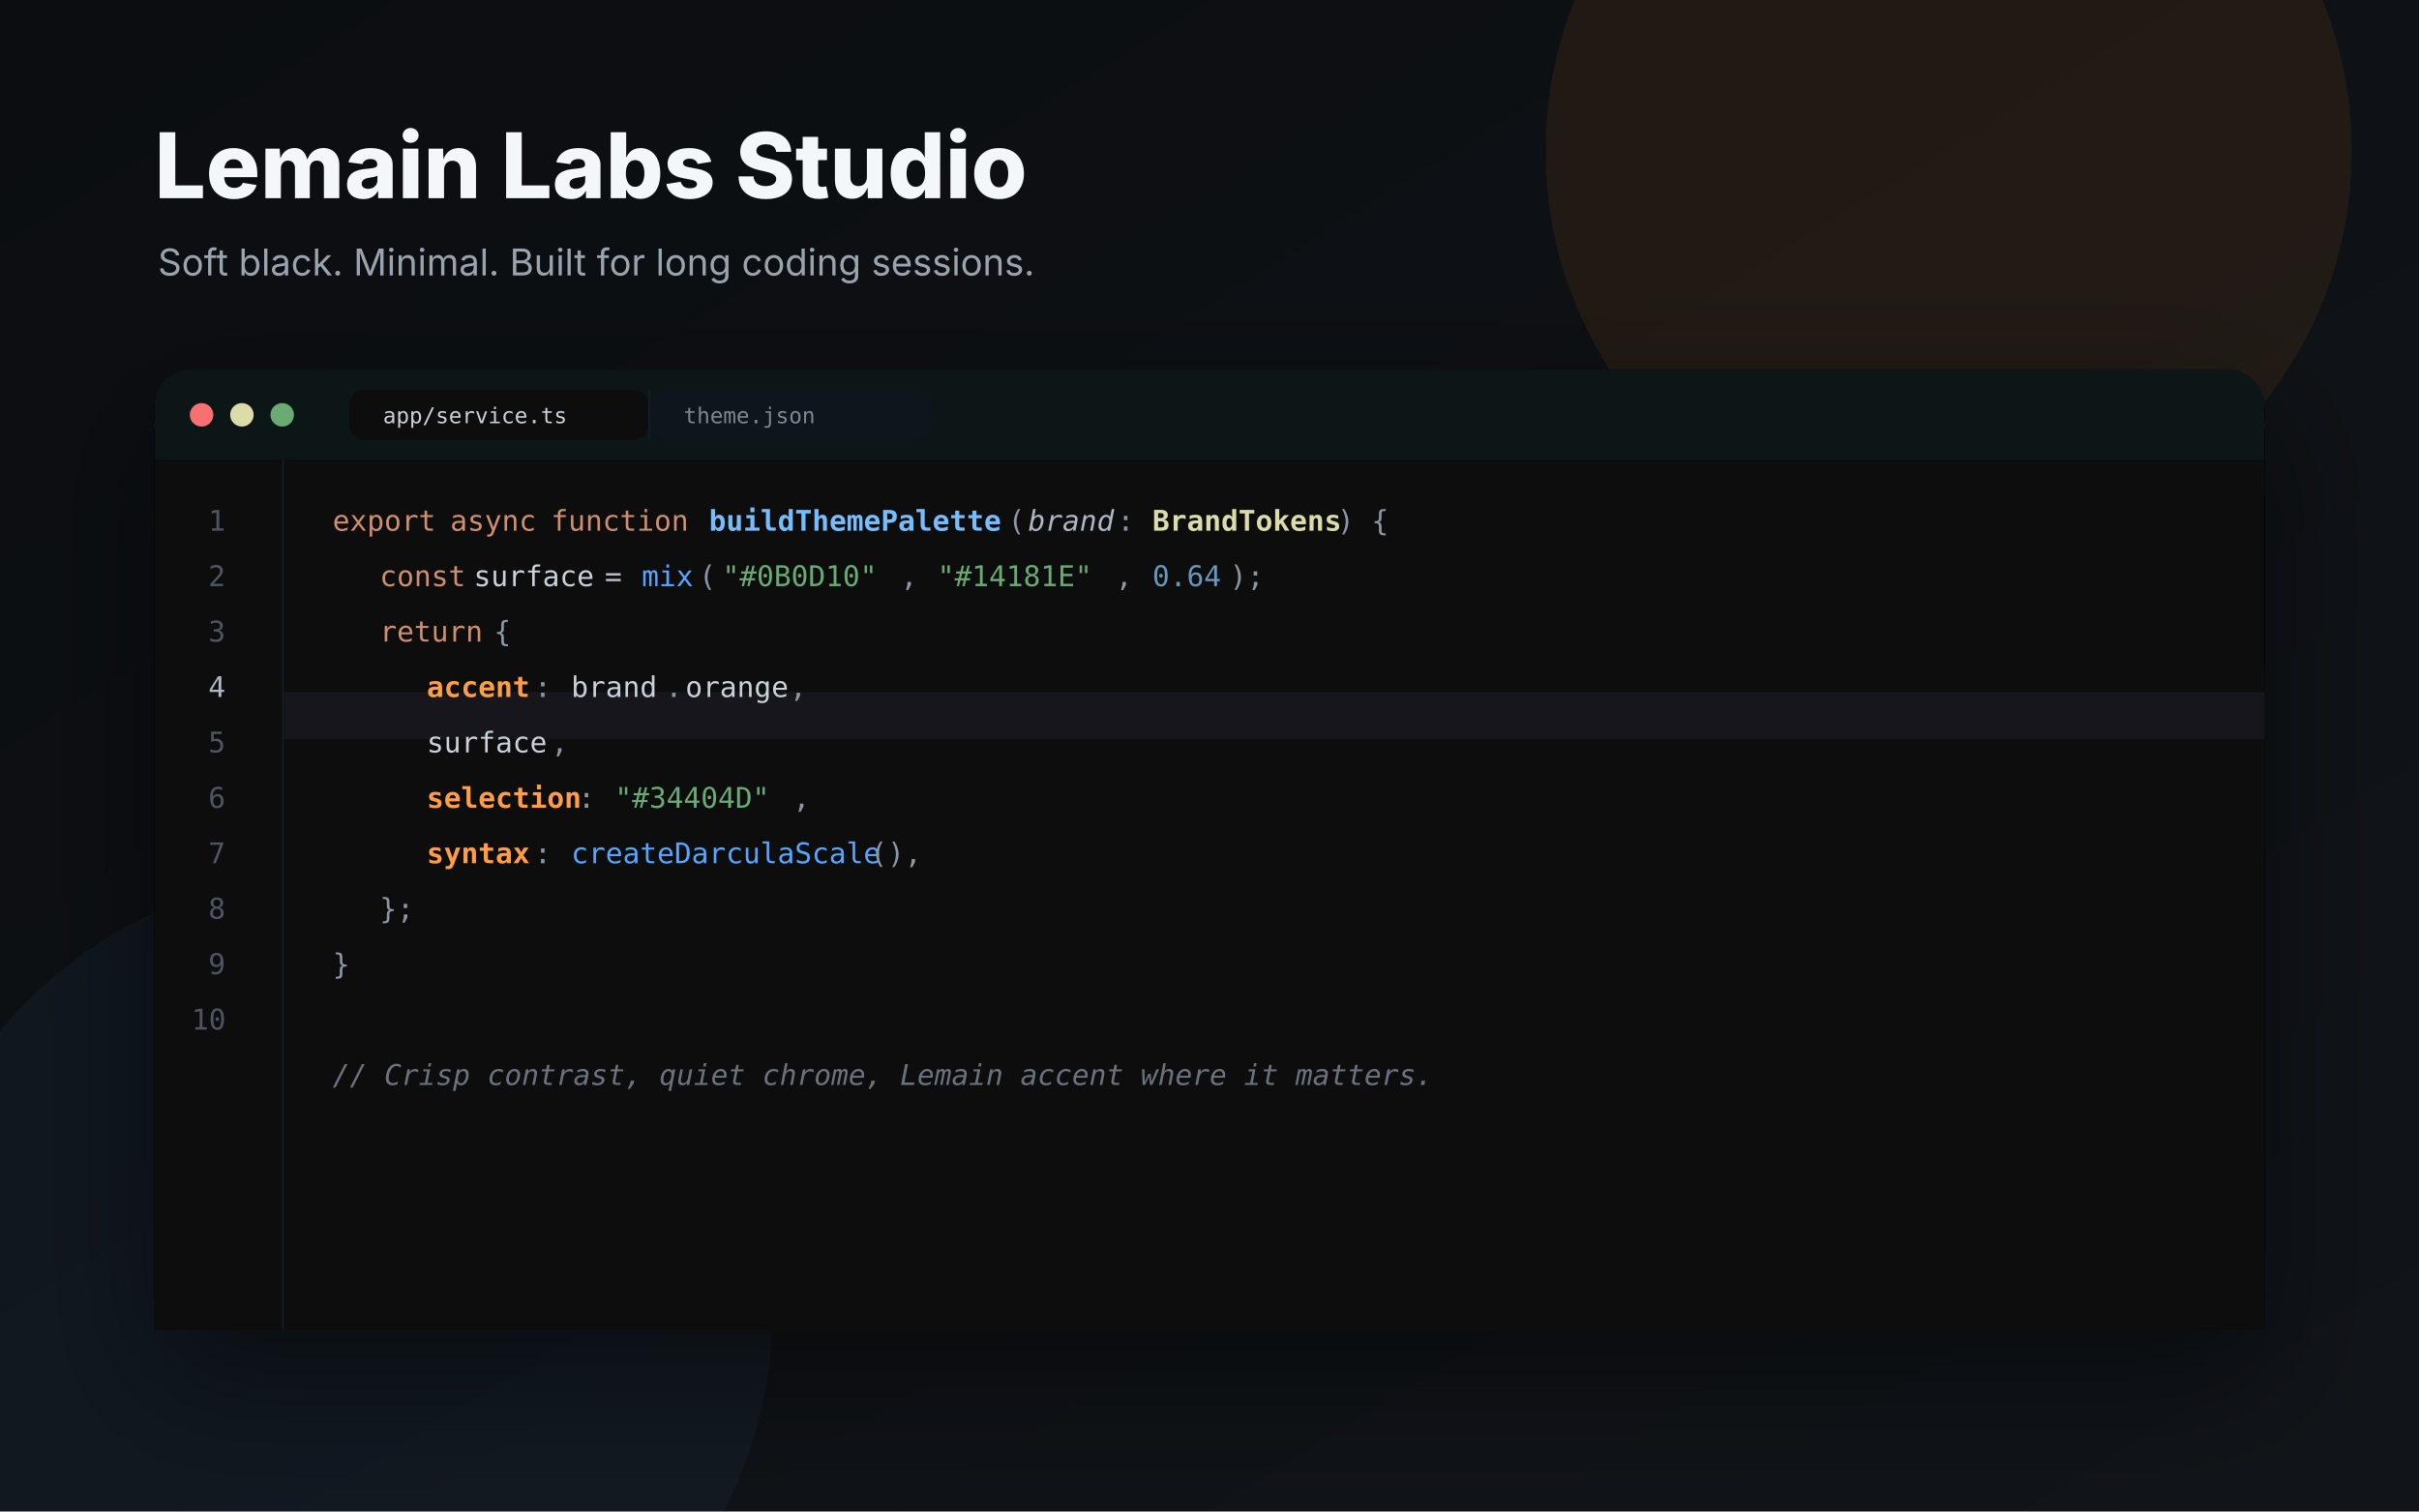
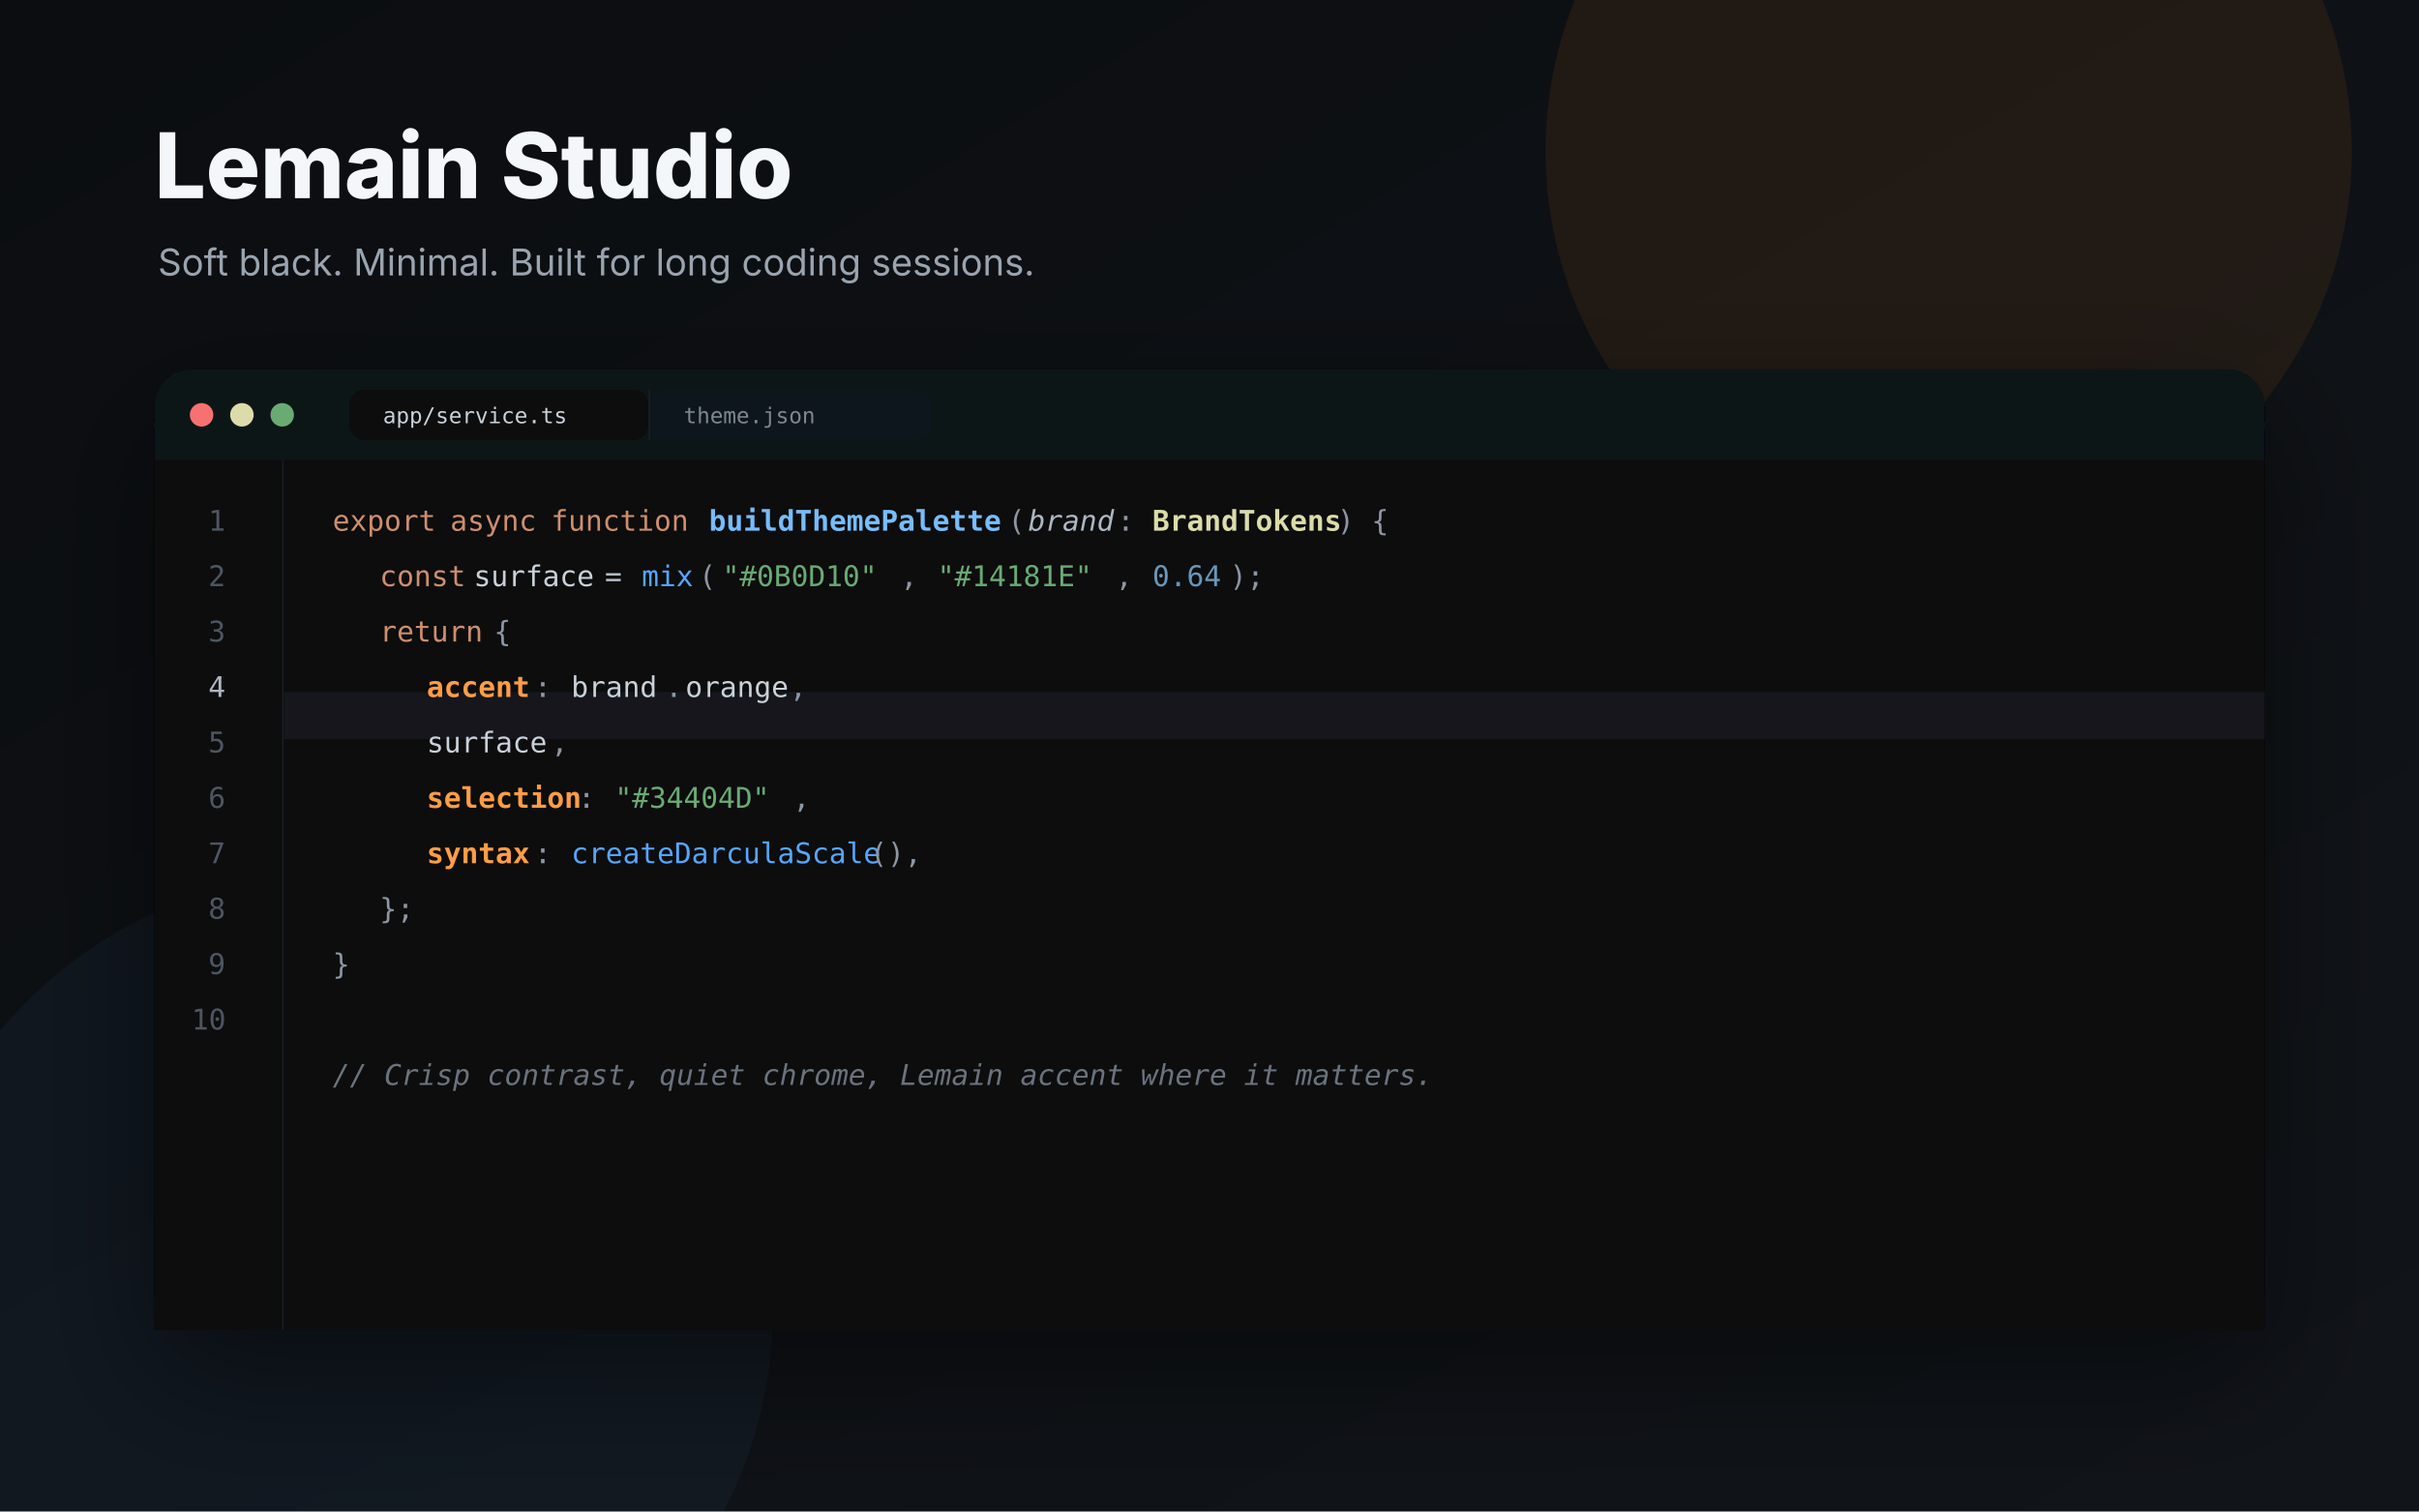
<svg xmlns="http://www.w3.org/2000/svg" width="1440" height="900" viewBox="0 0 1440 900">
  <defs>
    <linearGradient id="bg" x1="0" y1="0" x2="1" y2="1">
      <stop offset="0" stop-color="#0B0D10" />
      <stop offset="1" stop-color="#11151A" />
    </linearGradient>
    <filter id="shadow" x="-20%" y="-20%" width="140%" height="140%">
      <feDropShadow dx="0" dy="28" stdDeviation="38" flood-color="#000000" flood-opacity="0.45" />
    </filter>
  </defs>
  <rect width="1440" height="900" fill="url(#bg)" />
  <circle cx="1160" cy="90" r="240" fill="#FF7A1A" opacity="0.08" />
  <circle cx="200" cy="780" r="260" fill="#57A6FF" opacity="0.05" />
-   <text x="92" y="118" fill="#F4F7FA" font-family="Inter, system-ui, sans-serif" font-size="54" font-weight="800">Lemain Labs Studio</text>
+   <text x="92" y="118" fill="#F4F7FA" font-family="Inter, system-ui, sans-serif" font-size="54" font-weight="800">Lemain Studio</text>
  <text x="94" y="164" fill="#9AA4AF" font-family="Inter, system-ui, sans-serif" font-size="22">Soft black. Minimal. Built for long coding sessions.</text>
  <g transform="translate(92 220)" filter="url(#shadow)">
    <rect width="1256" height="572" rx="22" fill="#090B0E" />
    <rect x="0" y="0" width="1256" height="54" rx="22" fill="#101317" />
    <path d="M0 32h1256v22H0z" fill="#101317" />
    <circle cx="28" cy="27" r="7" fill="#F87171" />
    <circle cx="52" cy="27" r="7" fill="#DCDCAA" />
    <circle cx="76" cy="27" r="7" fill="#6AAB73" />
    <rect x="116" y="12" width="178" height="30" rx="9" fill="#0B0D10" />
    <text x="136" y="32" fill="#C9D1D9" font-family="Menlo, monospace" font-size="13">app/service.ts</text>
    <rect x="294" y="12" width="1" height="30" fill="#1A1F26" />
    <rect x="295" y="12" width="168" height="30" rx="9" fill="#11151A" />
    <text x="315" y="32" fill="#7D8792" font-family="Menlo, monospace" font-size="13">theme.json</text>
    <g transform="translate(0 54)">
      <rect width="76" height="518" fill="#0B0D10" />
      <rect x="76" width="1" height="518" fill="#1A1F26" />
      <rect x="77" width="1179" height="518" fill="#0B0D10" />
      <rect x="77" y="138" width="1179" height="28" fill="#151A20" opacity="0.8" />
      <g font-family="Menlo, Monaco, monospace" font-size="17">
        <text x="32" y="42" fill="#4D5661">1</text>
        <text x="32" y="75" fill="#4D5661">2</text>
        <text x="32" y="108" fill="#4D5661">3</text>
        <text x="32" y="141" fill="#AEB7C2">4</text>
        <text x="32" y="174" fill="#4D5661">5</text>
        <text x="32" y="207" fill="#4D5661">6</text>
        <text x="32" y="240" fill="#4D5661">7</text>
        <text x="32" y="273" fill="#4D5661">8</text>
        <text x="32" y="306" fill="#4D5661">9</text>
        <text x="22" y="339" fill="#4D5661">10</text>
        <text x="106" y="42" fill="#CF8E6D">export</text>
        <text x="176" y="42" fill="#CF8E6D">async</text>
        <text x="236" y="42" fill="#CF8E6D">function</text>
        <text x="330" y="42" fill="#77BDFB" font-weight="700">buildThemePalette</text>
        <text x="508" y="42" fill="#8D96A3">(</text>
        <text x="520" y="42" fill="#AEB7C2" font-style="italic">brand</text>
        <text x="573" y="42" fill="#8D96A3">:</text>
        <text x="594" y="42" fill="#DCDCAA" font-weight="700">BrandTokens</text>
        <text x="704" y="42" fill="#8D96A3">) {</text>
        <text x="134" y="75" fill="#CF8E6D">const</text>
        <text x="190" y="75" fill="#C9D1D9">surface</text>
        <text x="268" y="75" fill="#B8C0CC">=</text>
        <text x="290" y="75" fill="#57A6FF">mix</text>
        <text x="324" y="75" fill="#8D96A3">(</text>
        <text x="338" y="75" fill="#6AAB73">"#0B0D10"</text>
        <text x="444" y="75" fill="#8D96A3">,</text>
        <text x="466" y="75" fill="#6AAB73">"#14181E"</text>
        <text x="572" y="75" fill="#8D96A3">,</text>
        <text x="594" y="75" fill="#6897BB">0.64</text>
        <text x="640" y="75" fill="#8D96A3">);</text>
        <text x="134" y="108" fill="#CF8E6D">return</text>
        <text x="202" y="108" fill="#8D96A3">{</text>
        <text x="162" y="141" fill="#FF9D45" font-weight="700">accent</text>
        <text x="226" y="141" fill="#8D96A3">:</text>
        <text x="248" y="141" fill="#C9D1D9">brand</text>
        <text x="304" y="141" fill="#8D96A3">.</text>
        <text x="316" y="141" fill="#C9D1D9">orange</text>
        <text x="378" y="141" fill="#8D96A3">,</text>
        <text x="162" y="174" fill="#C9D1D9">surface</text>
        <text x="236" y="174" fill="#8D96A3">,</text>
        <text x="162" y="207" fill="#FF9D45" font-weight="700">selection</text>
        <text x="252" y="207" fill="#8D96A3">:</text>
        <text x="274" y="207" fill="#6AAB73">"#34404D"</text>
        <text x="380" y="207" fill="#8D96A3">,</text>
        <text x="162" y="240" fill="#FF9D45" font-weight="700">syntax</text>
        <text x="226" y="240" fill="#8D96A3">:</text>
        <text x="248" y="240" fill="#57A6FF">createDarculaScale</text>
        <text x="426" y="240" fill="#8D96A3">(),</text>
        <text x="134" y="273" fill="#8D96A3">};</text>
        <text x="106" y="306" fill="#8D96A3">}</text>
        <text x="106" y="372" fill="#6B737D" font-style="italic">// Crisp contrast, quiet chrome, Lemain accent where it matters.</text>
      </g>
    </g>
  </g>
</svg>
